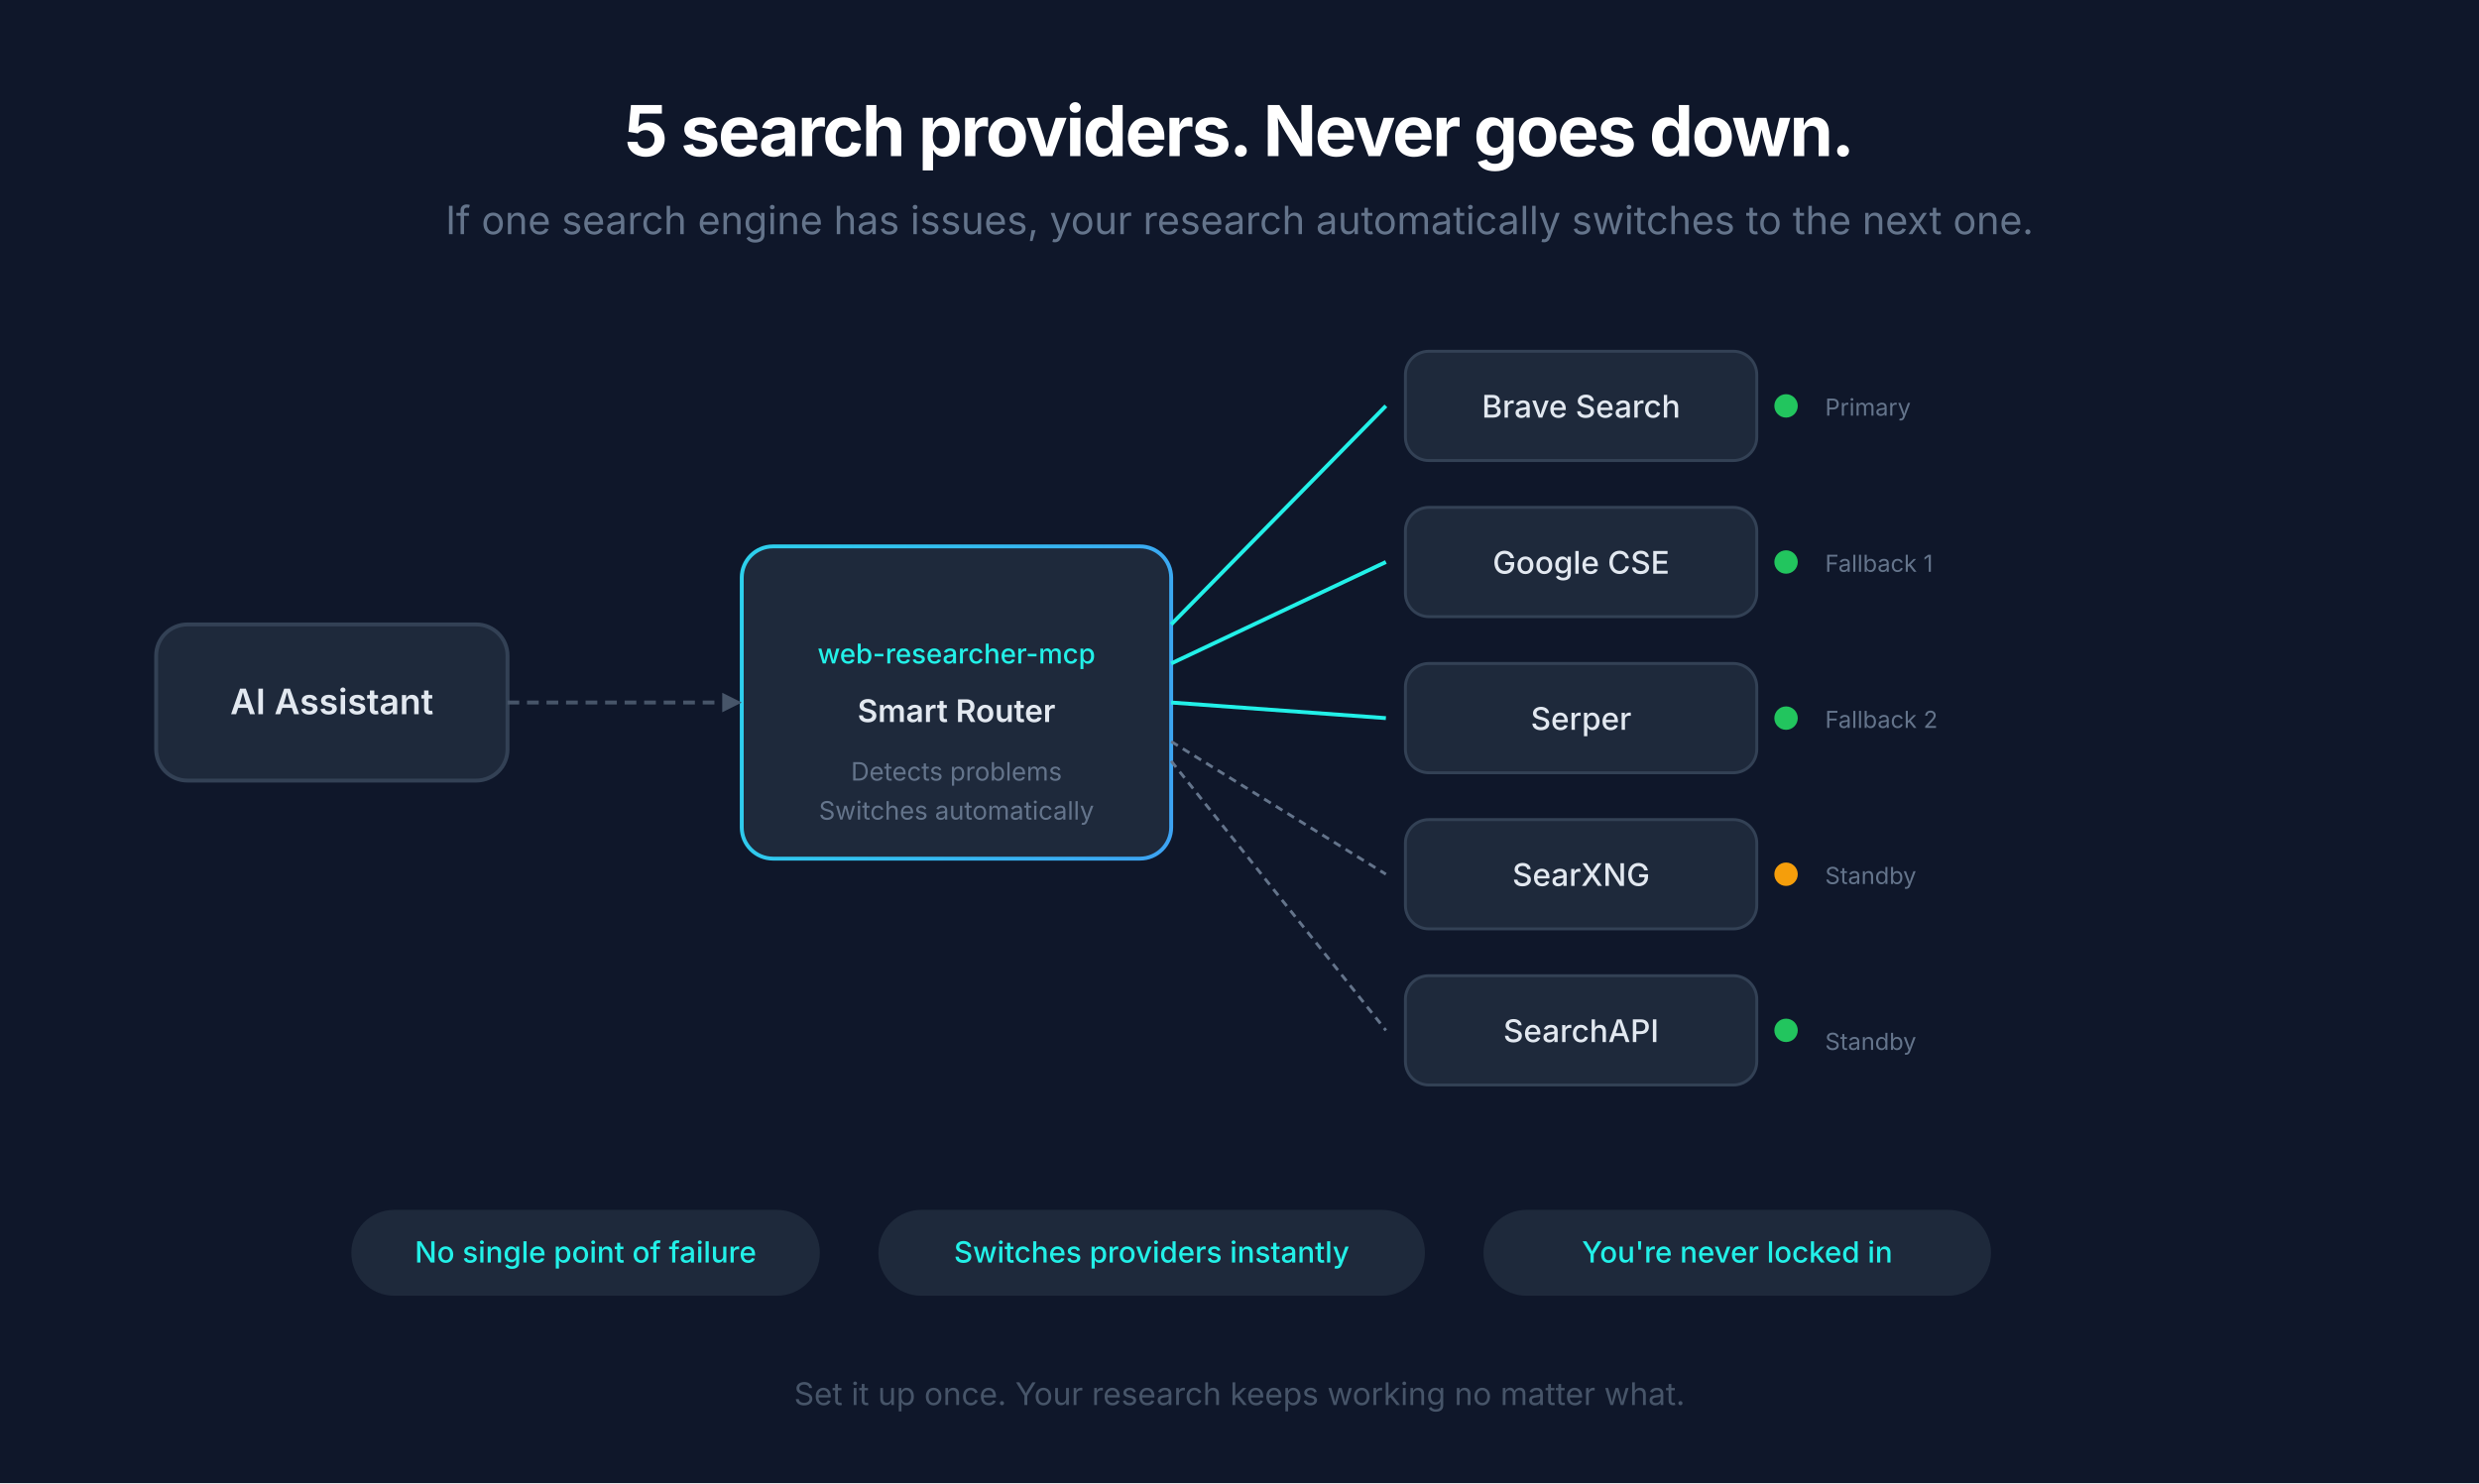
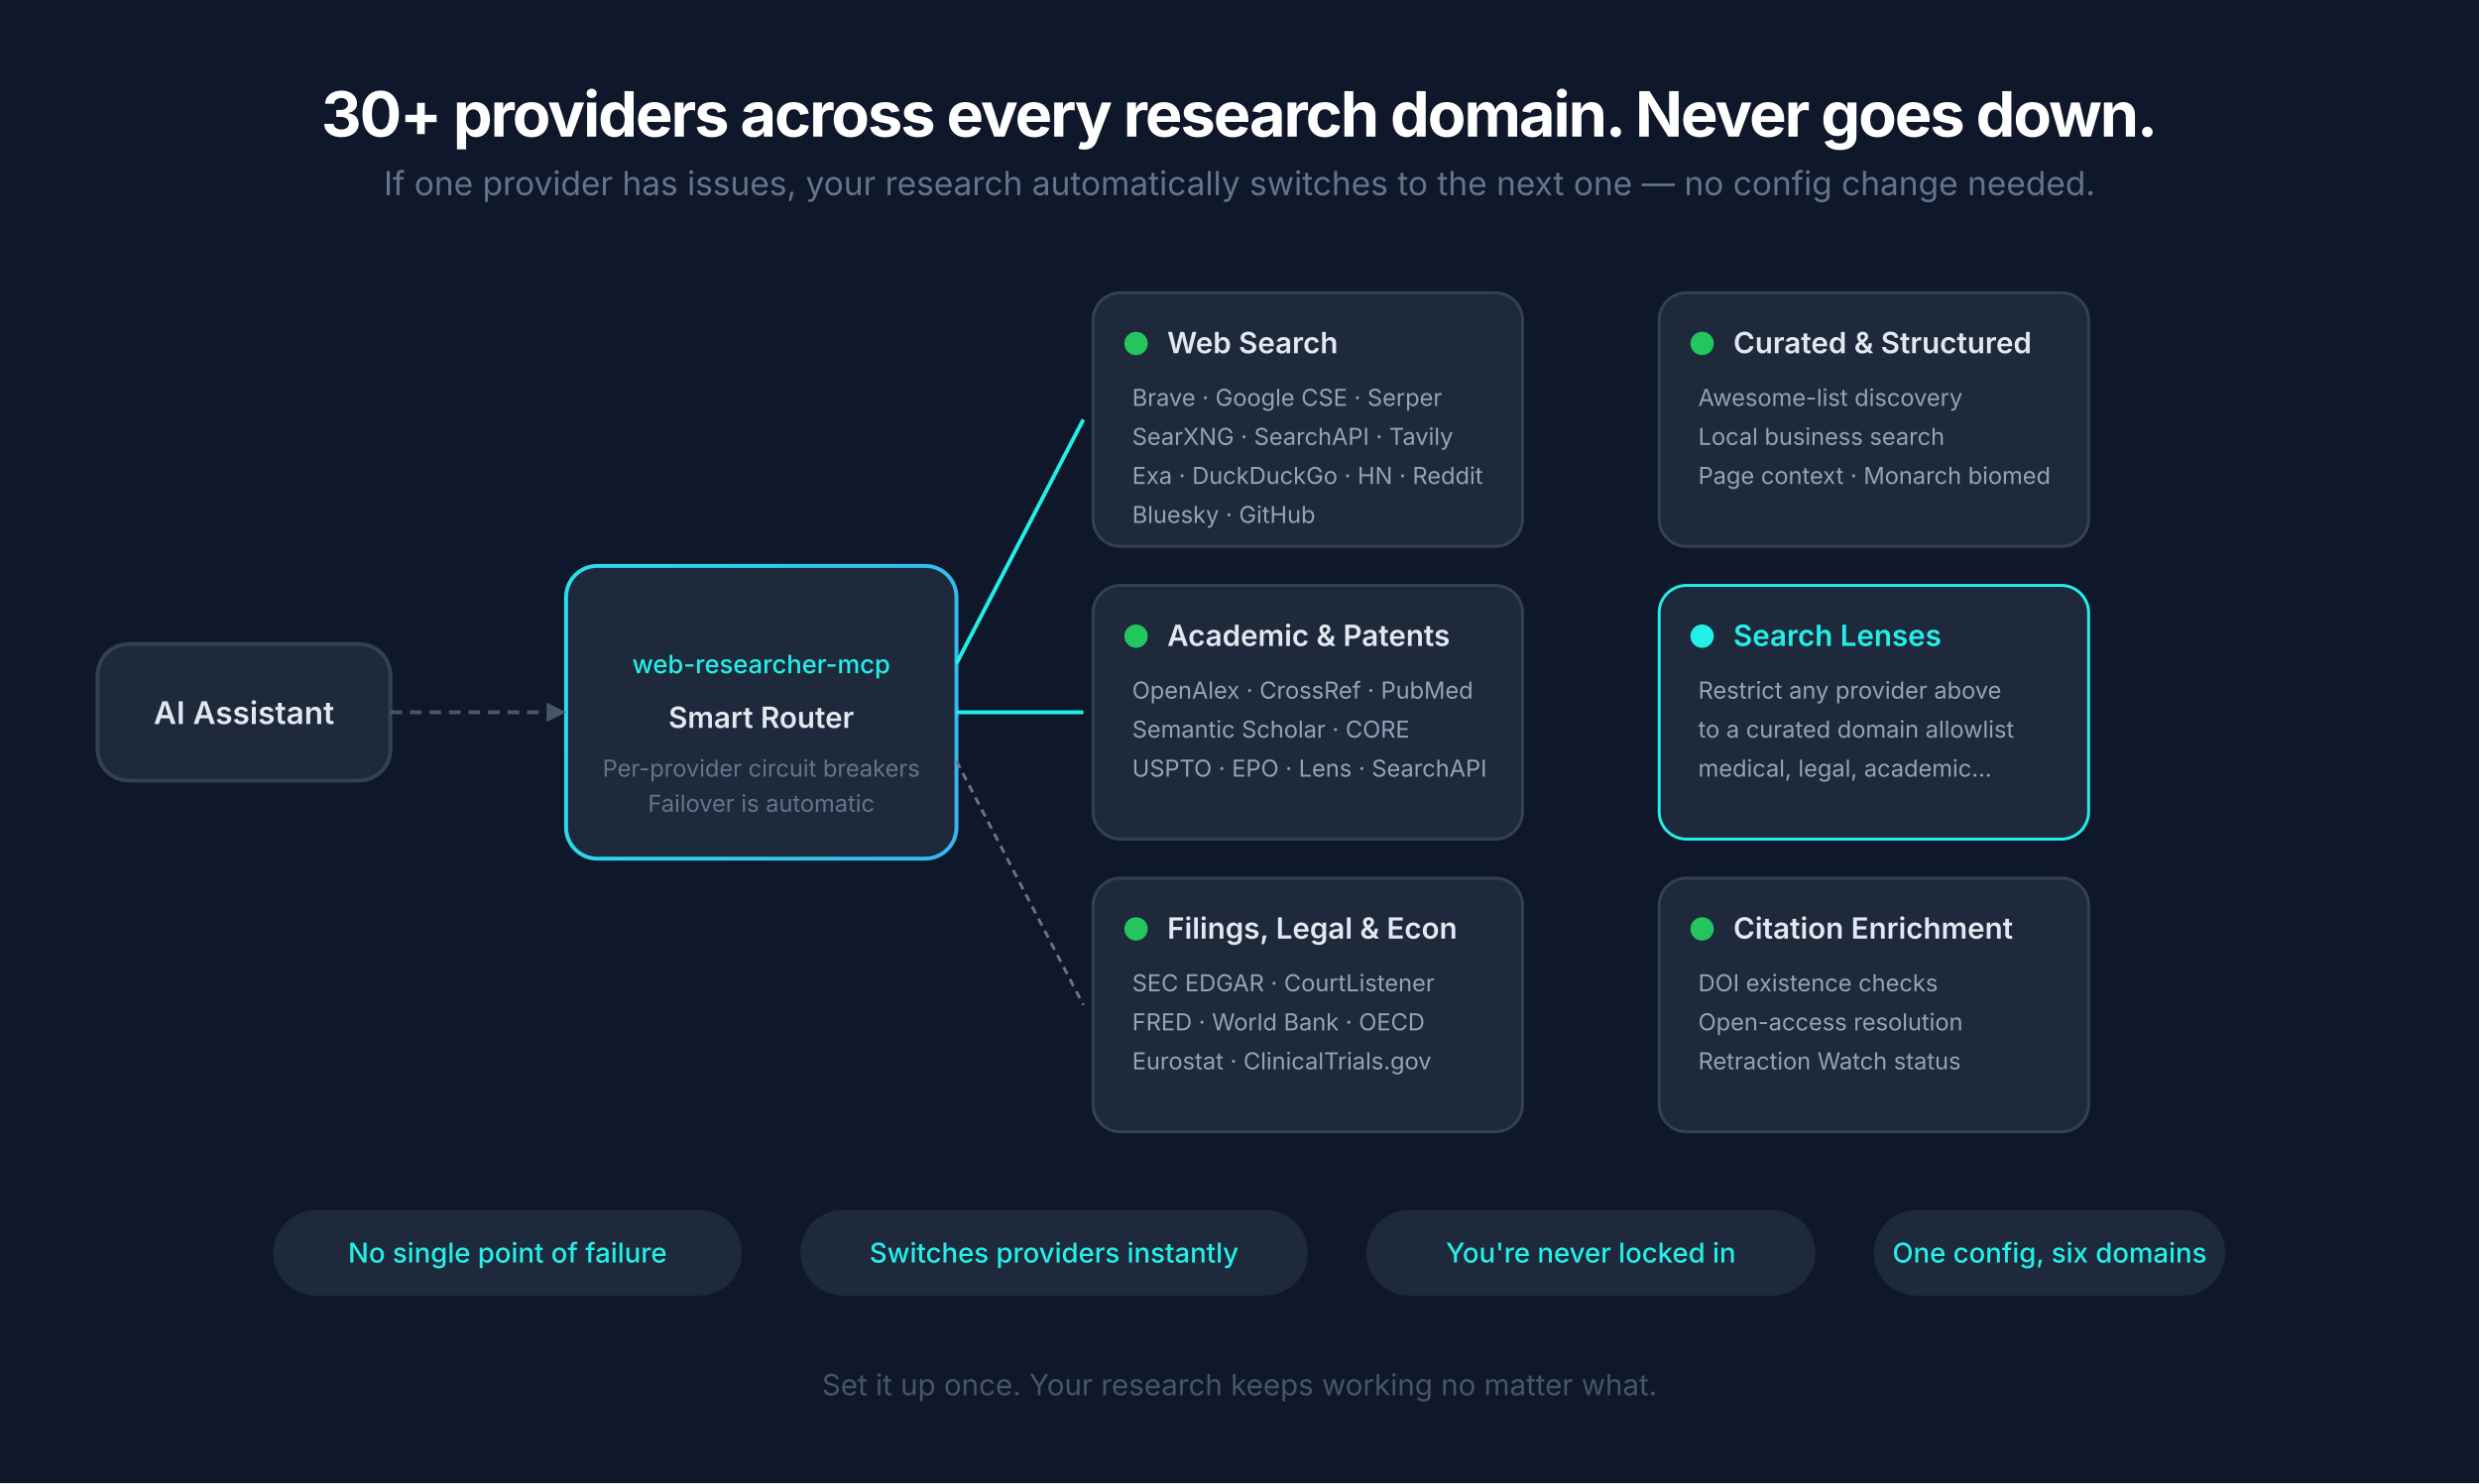
<svg xmlns="http://www.w3.org/2000/svg" viewBox="0 0 1270 760" fill="none">
  <rect width="1270" height="760" fill="#0F172A" />
  <defs>
    <linearGradient id="g1" x1="200" y1="300" x2="1070" y2="500" gradientUnits="userSpaceOnUse">
      <stop offset="0%" stop-color="#22F0E8" />
      <stop offset="100%" stop-color="#5B4CFF" />
    </linearGradient>
  </defs>
-   <text x="635" y="80" font-family="'Inter', 'SF Pro Display', sans-serif" font-size="36" font-weight="700" fill="#FFFFFF" letter-spacing="-1" text-anchor="middle" text-rendering="optimizeLegibility">5 search providers. Never goes down.</text>
-   <text x="635" y="120" font-family="'Inter', 'SF Pro Display', sans-serif" font-size="20" font-weight="400" fill="#64748B" text-anchor="middle" text-rendering="optimizeLegibility">If one search engine has issues, your research automatically switches to the next one.</text>
-   <rect x="80" y="320" width="180" height="80" rx="16" fill="#1E293B" stroke="#334155" stroke-width="2" />
-   <text x="170" y="366" font-family="'Inter', sans-serif" font-size="18" font-weight="600" fill="#E2E8F0" text-anchor="middle">AI Assistant</text>
-   <rect x="380" y="280" width="220" height="160" rx="16" fill="#1E293B" stroke="url(#g1)" stroke-width="2" />
-   <text x="490" y="340" font-family="'Inter', sans-serif" font-size="14" font-weight="500" fill="#22F0E8" text-anchor="middle">web-researcher-mcp</text>
-   <text x="490" y="370" font-family="'Inter', sans-serif" font-size="16" font-weight="600" fill="#E2E8F0" text-anchor="middle">Smart Router</text>
-   <text x="490" y="400" font-family="'Inter', sans-serif" font-size="13" font-weight="400" fill="#64748B" text-anchor="middle">Detects problems</text>
-   <text x="490" y="420" font-family="'Inter', sans-serif" font-size="13" font-weight="400" fill="#64748B" text-anchor="middle">Switches automatically</text>
-   <path d="M260 360 L370 360" stroke="#475569" stroke-width="2" stroke-dasharray="6 4" />
-   <polygon points="370,355 380,360 370,365" fill="#475569" />
-   <rect x="720" y="180" width="180" height="56" rx="12" fill="#1E293B" stroke="#334155" stroke-width="1.5" />
-   <text x="810" y="214" font-family="'Inter', sans-serif" font-size="16" font-weight="500" fill="#E2E8F0" text-anchor="middle">Brave Search</text>
-   <rect x="720" y="260" width="180" height="56" rx="12" fill="#1E293B" stroke="#334155" stroke-width="1.5" />
-   <text x="810" y="294" font-family="'Inter', sans-serif" font-size="16" font-weight="500" fill="#E2E8F0" text-anchor="middle">Google CSE</text>
-   <rect x="720" y="340" width="180" height="56" rx="12" fill="#1E293B" stroke="#334155" stroke-width="1.5" />
-   <text x="810" y="374" font-family="'Inter', sans-serif" font-size="16" font-weight="500" fill="#E2E8F0" text-anchor="middle">Serper</text>
-   <rect x="720" y="420" width="180" height="56" rx="12" fill="#1E293B" stroke="#334155" stroke-width="1.5" />
-   <text x="810" y="454" font-family="'Inter', sans-serif" font-size="16" font-weight="500" fill="#E2E8F0" text-anchor="middle">SearXNG</text>
-   <rect x="720" y="500" width="180" height="56" rx="12" fill="#1E293B" stroke="#334155" stroke-width="1.5" />
-   <text x="810" y="534" font-family="'Inter', sans-serif" font-size="16" font-weight="500" fill="#E2E8F0" text-anchor="middle">SearchAPI</text>
-   <path d="M600 320 L710 208" stroke="#22F0E8" stroke-width="2" />
-   <path d="M600 340 L710 288" stroke="#22F0E8" stroke-width="2" />
-   <path d="M600 360 L710 368" stroke="#22F0E8" stroke-width="2" />
-   <path d="M600 380 L710 448" stroke="#64748B" stroke-width="1.5" stroke-dasharray="4 3" />
-   <path d="M600 390 L710 528" stroke="#64748B" stroke-width="1.5" stroke-dasharray="4 3" />
-   <circle cx="915" cy="208" r="6" fill="#22C55E" />
-   <circle cx="915" cy="288" r="6" fill="#22C55E" />
-   <circle cx="915" cy="368" r="6" fill="#22C55E" />
-   <circle cx="915" cy="448" r="6" fill="#F59E0B" />
-   <circle cx="915" cy="528" r="6" fill="#22C55E" />
-   <text x="935" y="213" font-family="'Inter', sans-serif" font-size="12" fill="#64748B">Primary</text>
-   <text x="935" y="293" font-family="'Inter', sans-serif" font-size="12" fill="#64748B">Fallback 1</text>
-   <text x="935" y="373" font-family="'Inter', sans-serif" font-size="12" fill="#64748B">Fallback 2</text>
-   <text x="935" y="453" font-family="'Inter', sans-serif" font-size="12" fill="#64748B">Standby</text>
-   <text x="935" y="538" font-family="'Inter', sans-serif" font-size="12" fill="#64748B">Standby</text>
+   <text x="635" y="70" font-family="'Inter', 'SF Pro Display', sans-serif" font-size="32" font-weight="700" fill="#FFFFFF" letter-spacing="-1" text-anchor="middle" text-rendering="optimizeLegibility">30+ providers across every research domain. Never goes down.</text>
+   <text x="635" y="100" font-family="'Inter', 'SF Pro Display', sans-serif" font-size="17" font-weight="400" fill="#64748B" text-anchor="middle" text-rendering="optimizeLegibility">If one provider has issues, your research automatically switches to the next one — no config change needed.</text>
+   <rect x="50" y="330" width="150" height="70" rx="16" fill="#1E293B" stroke="#334155" stroke-width="2" />
+   <text x="125" y="371" font-family="'Inter', sans-serif" font-size="16" font-weight="600" fill="#E2E8F0" text-anchor="middle">AI Assistant</text>
+   <rect x="290" y="290" width="200" height="150" rx="16" fill="#1E293B" stroke="url(#g1)" stroke-width="2" />
+   <text x="390" y="345" font-family="'Inter', sans-serif" font-size="13" font-weight="500" fill="#22F0E8" text-anchor="middle">web-researcher-mcp</text>
+   <text x="390" y="373" font-family="'Inter', sans-serif" font-size="15" font-weight="600" fill="#E2E8F0" text-anchor="middle">Smart Router</text>
+   <text x="390" y="398" font-family="'Inter', sans-serif" font-size="12" font-weight="400" fill="#64748B" text-anchor="middle">Per-provider circuit breakers</text>
+   <text x="390" y="416" font-family="'Inter', sans-serif" font-size="12" font-weight="400" fill="#64748B" text-anchor="middle">Failover is automatic</text>
+   <path d="M200 365 L280 365" stroke="#475569" stroke-width="2" stroke-dasharray="6 4" />
+   <polygon points="280,360 290,365 280,370" fill="#475569" />
+   <g transform="translate(560, 150)">
+     <rect width="220" height="130" rx="14" fill="#1E293B" stroke="#334155" stroke-width="1.5" />
+     <circle cx="22" cy="26" r="6" fill="#22C55E" />
+     <text x="38" y="31" font-family="'Inter', sans-serif" font-size="15" font-weight="600" fill="#E2E8F0">Web Search</text>
+     <text x="20" y="58" font-family="'Inter', sans-serif" font-size="12" fill="#94A3B8">Brave · Google CSE · Serper</text>
+     <text x="20" y="78" font-family="'Inter', sans-serif" font-size="12" fill="#94A3B8">SearXNG · SearchAPI · Tavily</text>
+     <text x="20" y="98" font-family="'Inter', sans-serif" font-size="12" fill="#94A3B8">Exa · DuckDuckGo · HN · Reddit</text>
+     <text x="20" y="118" font-family="'Inter', sans-serif" font-size="12" fill="#94A3B8">Bluesky · GitHub</text>
+   </g>
+   <g transform="translate(560, 300)">
+     <rect width="220" height="130" rx="14" fill="#1E293B" stroke="#334155" stroke-width="1.5" />
+     <circle cx="22" cy="26" r="6" fill="#22C55E" />
+     <text x="38" y="31" font-family="'Inter', sans-serif" font-size="15" font-weight="600" fill="#E2E8F0">Academic &amp; Patents</text>
+     <text x="20" y="58" font-family="'Inter', sans-serif" font-size="12" fill="#94A3B8">OpenAlex · CrossRef · PubMed</text>
+     <text x="20" y="78" font-family="'Inter', sans-serif" font-size="12" fill="#94A3B8">Semantic Scholar · CORE</text>
+     <text x="20" y="98" font-family="'Inter', sans-serif" font-size="12" fill="#94A3B8">USPTO · EPO · Lens · SearchAPI</text>
+   </g>
+   <g transform="translate(560, 450)">
+     <rect width="220" height="130" rx="14" fill="#1E293B" stroke="#334155" stroke-width="1.5" />
+     <circle cx="22" cy="26" r="6" fill="#22C55E" />
+     <text x="38" y="31" font-family="'Inter', sans-serif" font-size="15" font-weight="600" fill="#E2E8F0">Filings, Legal &amp; Econ</text>
+     <text x="20" y="58" font-family="'Inter', sans-serif" font-size="12" fill="#94A3B8">SEC EDGAR · CourtListener</text>
+     <text x="20" y="78" font-family="'Inter', sans-serif" font-size="12" fill="#94A3B8">FRED · World Bank · OECD</text>
+     <text x="20" y="98" font-family="'Inter', sans-serif" font-size="12" fill="#94A3B8">Eurostat · ClinicalTrials.gov</text>
+   </g>
+   <g transform="translate(850, 150)">
+     <rect width="220" height="130" rx="14" fill="#1E293B" stroke="#334155" stroke-width="1.5" />
+     <circle cx="22" cy="26" r="6" fill="#22C55E" />
+     <text x="38" y="31" font-family="'Inter', sans-serif" font-size="15" font-weight="600" fill="#E2E8F0">Curated &amp; Structured</text>
+     <text x="20" y="58" font-family="'Inter', sans-serif" font-size="12" fill="#94A3B8">Awesome-list discovery</text>
+     <text x="20" y="78" font-family="'Inter', sans-serif" font-size="12" fill="#94A3B8">Local business search</text>
+     <text x="20" y="98" font-family="'Inter', sans-serif" font-size="12" fill="#94A3B8">Page context · Monarch biomed</text>
+   </g>
+   <g transform="translate(850, 300)">
+     <rect width="220" height="130" rx="14" fill="#1E293B" stroke="url(#g1)" stroke-width="1.5" />
+     <circle cx="22" cy="26" r="6" fill="#22F0E8" />
+     <text x="38" y="31" font-family="'Inter', sans-serif" font-size="15" font-weight="600" fill="#22F0E8">Search Lenses</text>
+     <text x="20" y="58" font-family="'Inter', sans-serif" font-size="12" fill="#94A3B8">Restrict any provider above</text>
+     <text x="20" y="78" font-family="'Inter', sans-serif" font-size="12" fill="#94A3B8">to a curated domain allowlist</text>
+     <text x="20" y="98" font-family="'Inter', sans-serif" font-size="12" fill="#94A3B8">medical, legal, academic...</text>
+   </g>
+   <g transform="translate(850, 450)">
+     <rect width="220" height="130" rx="14" fill="#1E293B" stroke="#334155" stroke-width="1.5" />
+     <circle cx="22" cy="26" r="6" fill="#22C55E" />
+     <text x="38" y="31" font-family="'Inter', sans-serif" font-size="15" font-weight="600" fill="#E2E8F0">Citation Enrichment</text>
+     <text x="20" y="58" font-family="'Inter', sans-serif" font-size="12" fill="#94A3B8">DOI existence checks</text>
+     <text x="20" y="78" font-family="'Inter', sans-serif" font-size="12" fill="#94A3B8">Open-access resolution</text>
+     <text x="20" y="98" font-family="'Inter', sans-serif" font-size="12" fill="#94A3B8">Retraction Watch status</text>
+   </g>
+   <path d="M490 340 L555 215" stroke="#22F0E8" stroke-width="2" />
+   <path d="M490 365 L555 365" stroke="#22F0E8" stroke-width="2" />
+   <path d="M490 390 L555 515" stroke="#64748B" stroke-width="1.5" stroke-dasharray="4 3" />
  <g font-family="'Inter', sans-serif" text-rendering="optimizeLegibility">
-     <rect x="180" y="620" width="240" height="44" rx="22" fill="#1E293B" />
-     <text x="300" y="647" font-size="15" font-weight="500" fill="#22F0E8" text-anchor="middle">No single point of failure</text>
-     <rect x="450" y="620" width="280" height="44" rx="22" fill="#1E293B" />
-     <text x="590" y="647" font-size="15" font-weight="500" fill="#22F0E8" text-anchor="middle">Switches providers instantly</text>
-     <rect x="760" y="620" width="260" height="44" rx="22" fill="#1E293B" />
-     <text x="890" y="647" font-size="15" font-weight="500" fill="#22F0E8" text-anchor="middle">You're never locked in</text>
+     <rect x="140" y="620" width="240" height="44" rx="22" fill="#1E293B" />
+     <text x="260" y="647" font-size="14" font-weight="500" fill="#22F0E8" text-anchor="middle">No single point of failure</text>
+     <rect x="410" y="620" width="260" height="44" rx="22" fill="#1E293B" />
+     <text x="540" y="647" font-size="14" font-weight="500" fill="#22F0E8" text-anchor="middle">Switches providers instantly</text>
+     <rect x="700" y="620" width="230" height="44" rx="22" fill="#1E293B" />
+     <text x="815" y="647" font-size="14" font-weight="500" fill="#22F0E8" text-anchor="middle">You're never locked in</text>
+     <rect x="960" y="620" width="180" height="44" rx="22" fill="#1E293B" />
+     <text x="1050" y="647" font-size="14" font-weight="500" fill="#22F0E8" text-anchor="middle">One config, six domains</text>
  </g>
-   <text x="635" y="720" font-family="'Inter', sans-serif" font-size="16" fill="#475569" text-anchor="middle">Set it up once. Your research keeps working no matter what.</text>
+   <text x="635" y="715" font-family="'Inter', sans-serif" font-size="15" fill="#475569" text-anchor="middle">Set it up once. Your research keeps working no matter what.</text>
</svg>
